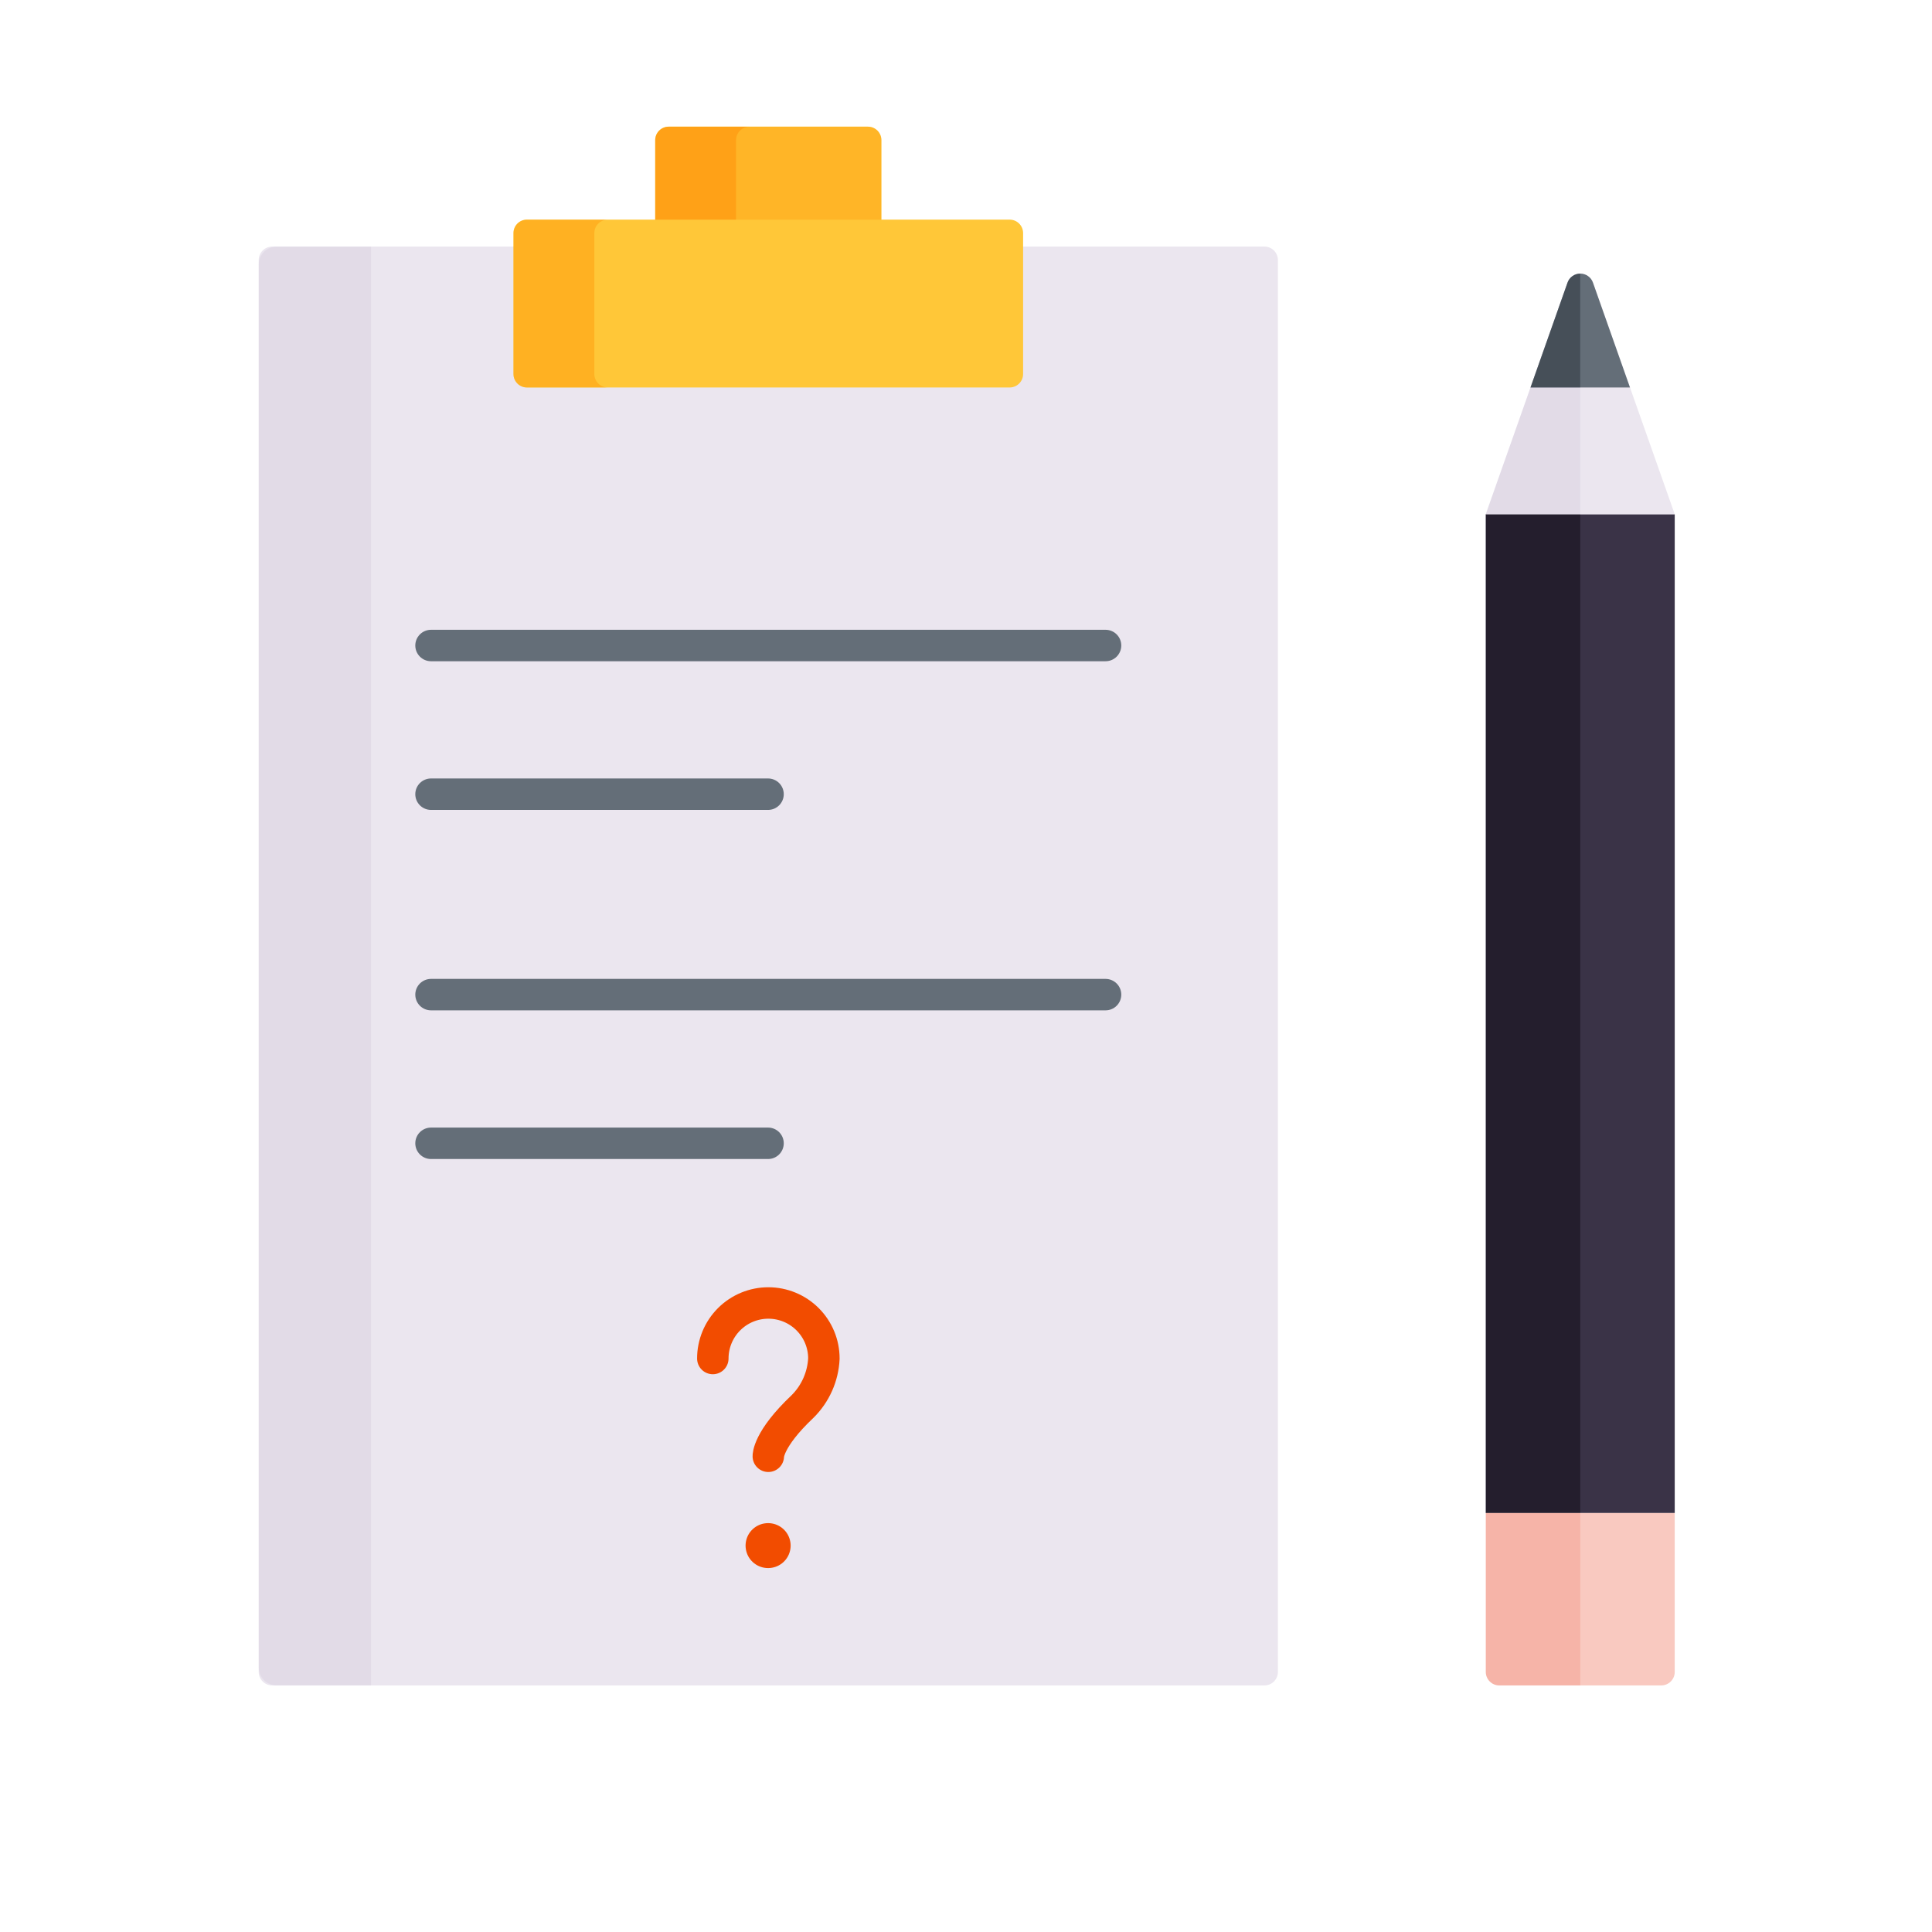
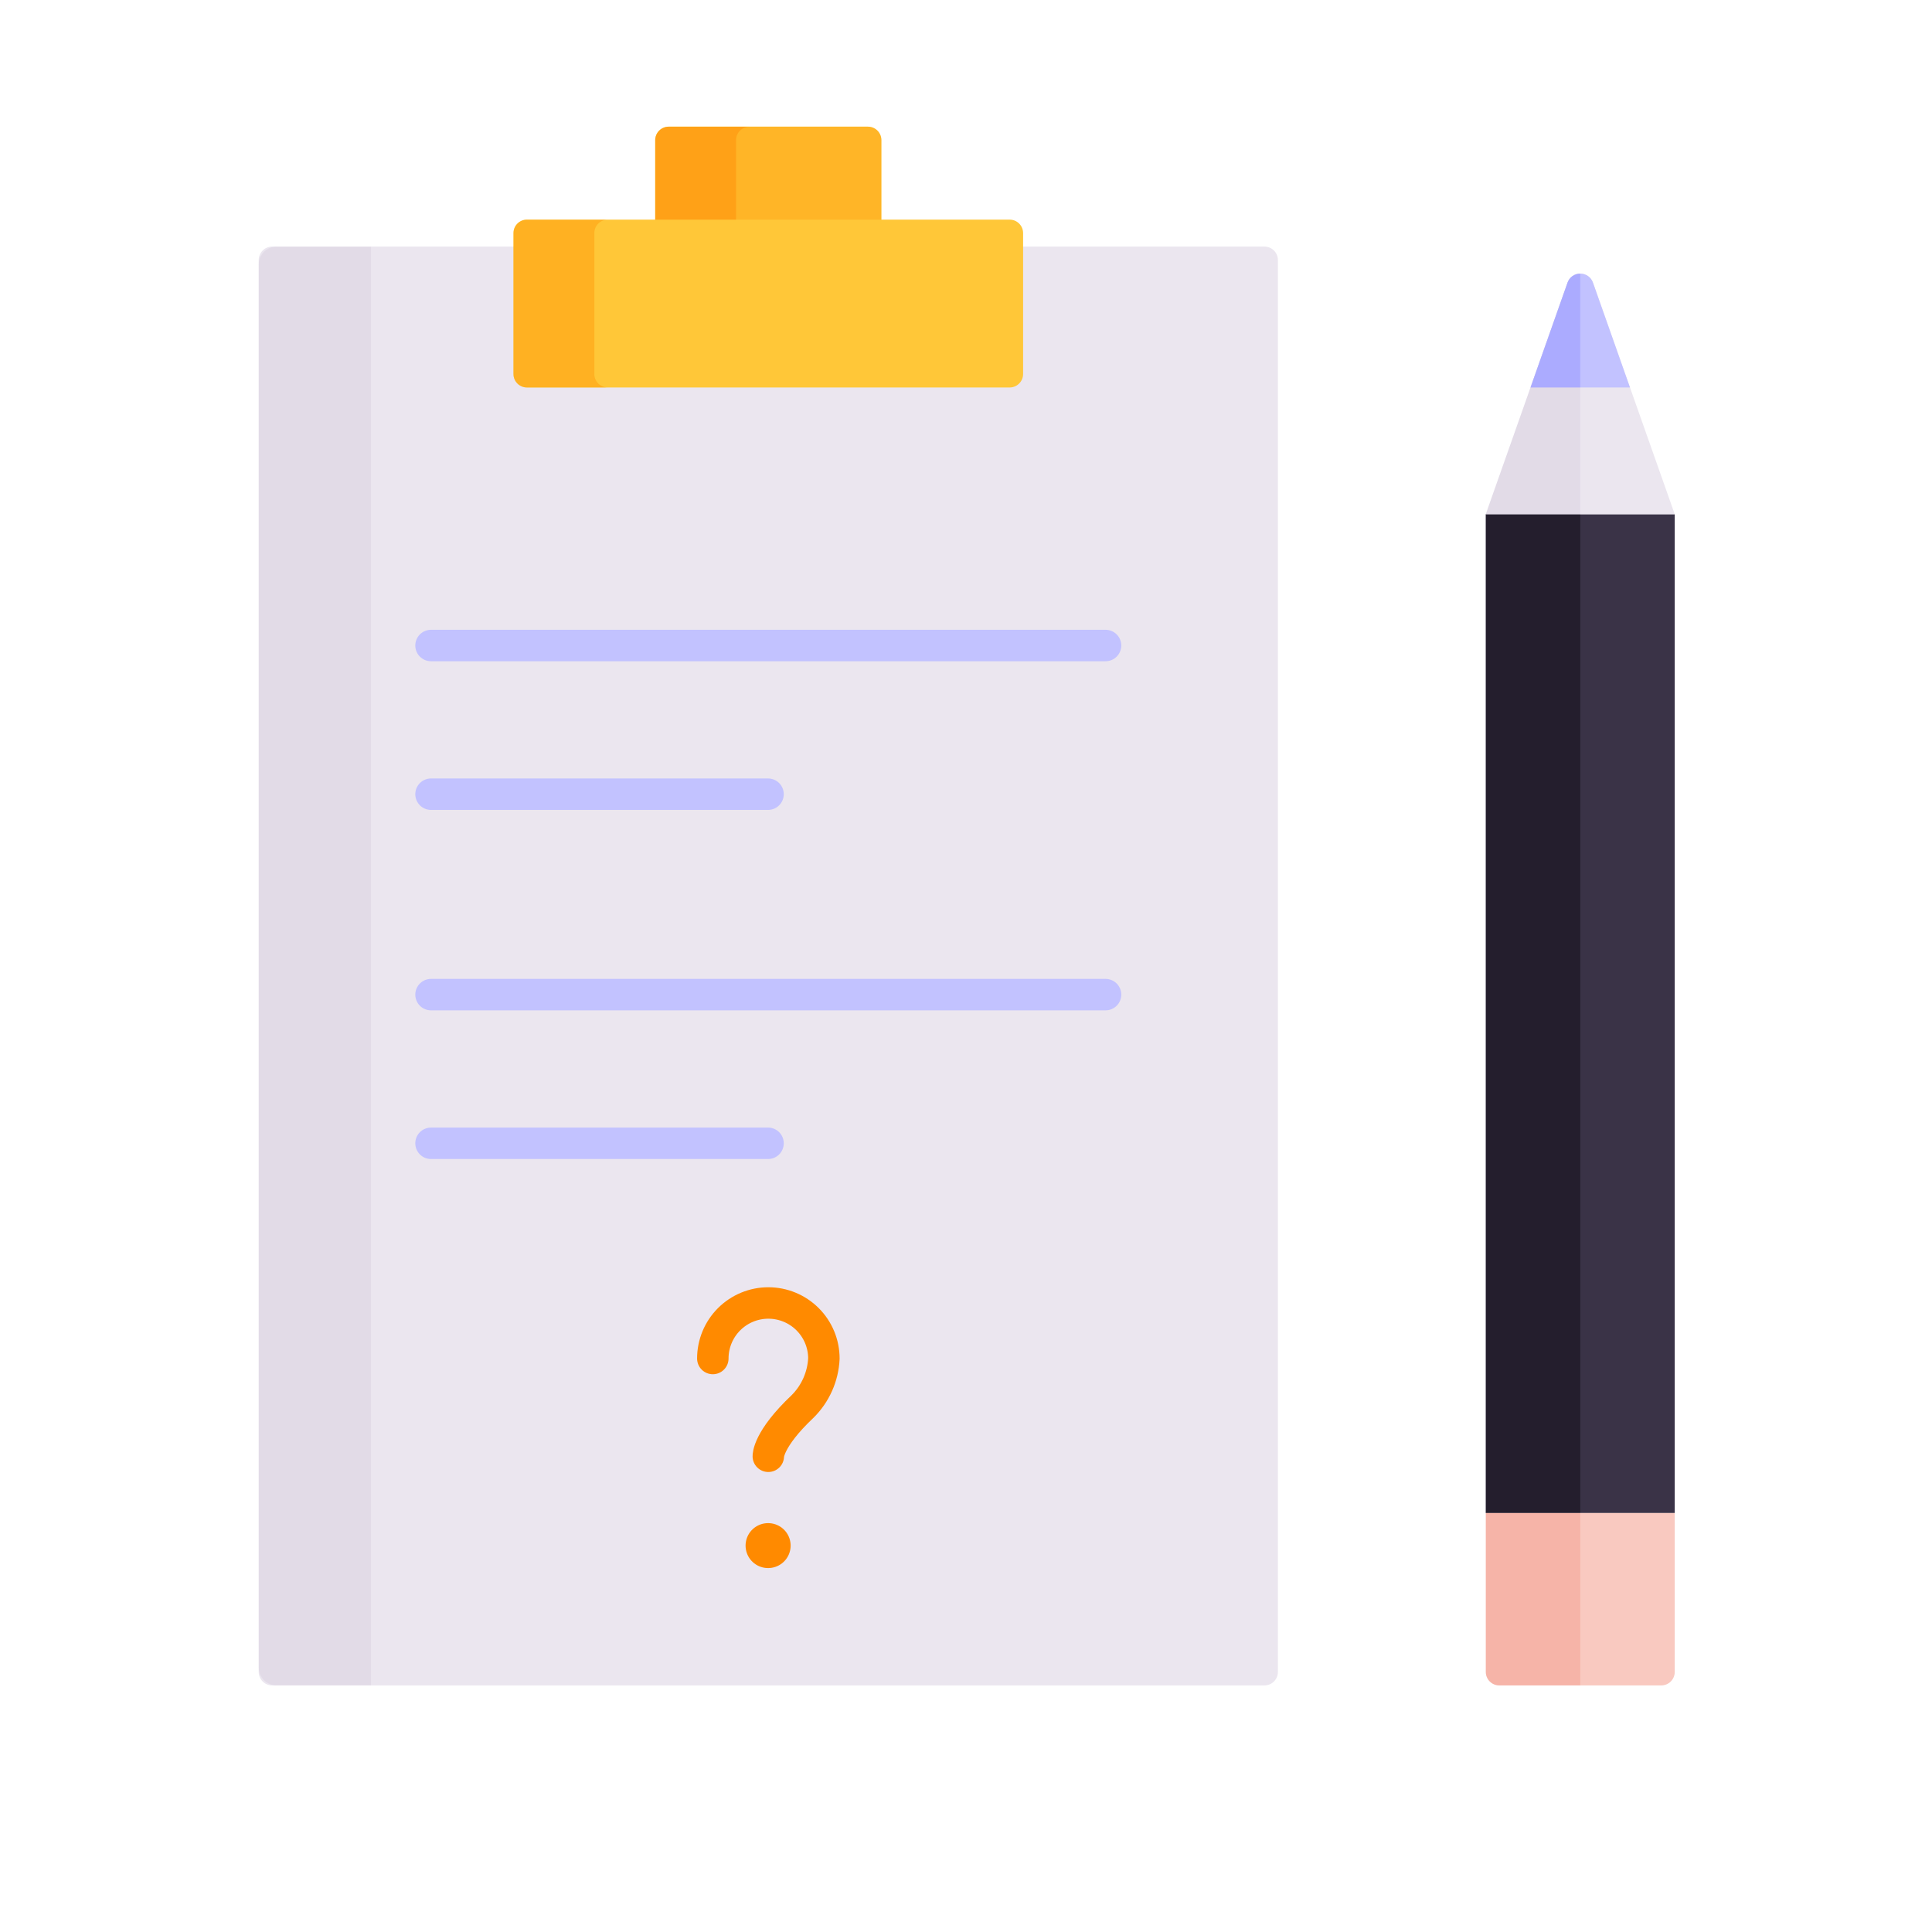
<svg xmlns="http://www.w3.org/2000/svg" width="430" height="430" viewBox="0 0 430 430" fill="none">
  <path d="M281.42 54.88H60.58C58.923 54.88 57.58 56.223 57.58 57.88V372.12C57.58 373.777 58.923 375.12 60.58 375.12H281.42C283.077 375.12 284.42 373.777 284.42 372.12V57.88C284.42 56.223 283.077 54.88 281.42 54.88Z" fill="#EBE6EF" />
-   <path d="M171 324.12C171 324.12 170.85 320.38 178.61 313.05C181.48 310.209 183.179 306.394 183.37 302.36C183.37 299.082 182.068 295.938 179.75 293.62C177.432 291.302 174.288 290 171.01 290C167.732 290 164.588 291.302 162.27 293.62C159.952 295.938 158.65 299.082 158.65 302.36" stroke="#F24C00" stroke-width="7" stroke-linecap="round" stroke-linejoin="round" />
-   <path d="M170.94 344H170.97" stroke="#F24C00" stroke-width="10" stroke-linecap="round" stroke-linejoin="round" />
-   <path d="M246.06 143.67H95.93" stroke="#646E78" stroke-width="7" stroke-linecap="round" stroke-linejoin="round" />
-   <path d="M170.94 176.76H95.93" stroke="#646E78" stroke-width="7" stroke-linecap="round" stroke-linejoin="round" />
-   <path d="M246.06 221.37H95.93" stroke="#646E78" stroke-width="7" stroke-linecap="round" stroke-linejoin="round" />
-   <path d="M170.94 254.46H95.93" stroke="#646E78" stroke-width="7" stroke-linecap="round" stroke-linejoin="round" />
+   <path d="M171 324.12C171 324.12 170.85 320.38 178.61 313.05C181.48 310.209 183.179 306.394 183.37 302.36C183.37 299.082 182.068 295.938 179.75 293.62C177.432 291.302 174.288 290 171.01 290C167.732 290 164.588 291.302 162.27 293.62C159.952 295.938 158.65 299.082 158.65 302.36" stroke="#FF8A00" stroke-width="7" stroke-linecap="round" stroke-linejoin="round" />
+   <path d="M170.94 344H170.97" stroke="#FF8A00" stroke-width="10" stroke-linecap="round" stroke-linejoin="round" />
+   <path d="M246.06 143.67H95.93" stroke="#C2C2FF" stroke-width="7" stroke-linecap="round" stroke-linejoin="round" />
+   <path d="M170.94 176.76H95.93" stroke="#C2C2FF" stroke-width="7" stroke-linecap="round" stroke-linejoin="round" />
+   <path d="M246.06 221.37H95.93" stroke="#C2C2FF" stroke-width="7" stroke-linecap="round" stroke-linejoin="round" />
+   <path d="M170.94 254.46H95.93" stroke="#C2C2FF" stroke-width="7" stroke-linecap="round" stroke-linejoin="round" />
  <path d="M330.69 336.75V114.45H372.74V336.75" fill="#3A3347" />
  <g style="mix-blend-mode:multiply" opacity="0.5">
    <path d="M330.69 114.45V336.75H351.715V114.45H330.69Z" fill="#3A3347" />
  </g>
  <path d="M354.54 62.89L372.74 114.45H330.68L348.88 62.89C349.086 62.304 349.469 61.796 349.976 61.437C350.483 61.078 351.089 60.886 351.71 60.886C352.331 60.886 352.937 61.078 353.444 61.437C353.951 61.796 354.334 62.304 354.54 62.89Z" fill="#EBE6EF" />
  <g style="mix-blend-mode:multiply" opacity="0.5">
    <path d="M348.88 62.89L330.68 114.45H351.71V60.886C351.089 60.886 350.483 61.078 349.976 61.437C349.469 61.796 349.086 62.304 348.88 62.89Z" fill="#EBE6EF" />
  </g>
  <path d="M372.74 336.75V372.12C372.74 372.916 372.424 373.679 371.861 374.241C371.299 374.804 370.536 375.12 369.74 375.12H333.69C332.894 375.12 332.131 374.804 331.569 374.241C331.006 373.679 330.69 372.916 330.69 372.12V336.75" fill="#F9C9C0" />
  <g style="mix-blend-mode:multiply" opacity="0.5">
    <path d="M331.569 374.241C332.131 374.804 332.894 375.12 333.69 375.12H351.715V336.75H330.69V372.12C330.69 372.916 331.006 373.679 331.569 374.241Z" fill="#F9C9C0" />
  </g>
  <path d="M148.83 28.19H193.17C193.966 28.19 194.729 28.506 195.291 29.069C195.854 29.631 196.17 30.394 196.17 31.19V56.88H145.83V31.19C145.83 30.394 146.146 29.631 146.709 29.069C147.271 28.506 148.034 28.19 148.83 28.19Z" fill="#FFC738" />
  <g style="mix-blend-mode:multiply" opacity="0.4">
    <path d="M148.83 28.19H193.17C193.966 28.19 194.729 28.506 195.291 29.069C195.854 29.631 196.17 30.394 196.17 31.19V56.88H145.83V31.19C145.83 30.394 146.146 29.631 146.709 29.069C147.271 28.506 148.034 28.19 148.83 28.19V28.19Z" fill="#FFC738" />
  </g>
  <path d="M224.71 48.88H117.28C115.623 48.88 114.28 50.223 114.28 51.88V83.24C114.28 84.897 115.623 86.24 117.28 86.24H224.71C226.367 86.24 227.71 84.897 227.71 83.24V51.88C227.71 50.223 226.367 48.88 224.71 48.88Z" fill="#FFC738" />
-   <path d="M362.78 86.24H340.64L348.88 62.9C349.086 62.314 349.469 61.806 349.976 61.447C350.483 61.088 351.089 60.895 351.71 60.895C352.331 60.895 352.937 61.088 353.444 61.447C353.951 61.806 354.334 62.314 354.54 62.9L362.78 86.24Z" fill="#646E78" />
+   <path d="M362.78 86.24H340.64L348.88 62.9C349.086 62.314 349.469 61.806 349.976 61.447C350.483 61.088 351.089 60.895 351.71 60.895C352.331 60.895 352.937 61.088 353.444 61.447C353.951 61.806 354.334 62.314 354.54 62.9L362.78 86.24Z" fill="#C2C2FF" />
  <g style="mix-blend-mode:multiply" opacity="0.5">
-     <path d="M351.71 60.895C351.089 60.895 350.483 61.088 349.976 61.447C349.469 61.806 349.086 62.314 348.88 62.9L340.64 86.24H351.71V60.895Z" fill="#646E78" />
+     <path d="M351.71 60.895C351.089 60.895 350.483 61.088 349.976 61.447C349.469 61.806 349.086 62.314 348.88 62.9L340.64 86.24H351.71V60.895Z" fill="#C2C2FF" />
  </g>
  <g style="mix-blend-mode:multiply" opacity="0.5">
    <path d="M82.58 54.88V375.12H61.58C60.519 375.12 59.502 374.698 58.752 373.948C58.002 373.198 57.58 372.181 57.58 371.12V58.88C57.58 57.819 58.002 56.802 58.752 56.051C59.502 55.301 60.519 54.88 61.58 54.88H82.58Z" fill="#EBE6EF" />
  </g>
  <g style="mix-blend-mode:multiply" opacity="0.5">
    <path d="M166.82 28.2C166.025 28.2 165.262 28.516 164.699 29.079C164.136 29.641 163.82 30.404 163.82 31.2V48.88H145.82V31.2C145.82 30.404 146.136 29.641 146.699 29.079C147.262 28.516 148.025 28.2 148.82 28.2H166.82Z" fill="#FFC738" />
  </g>
  <g style="mix-blend-mode:multiply" opacity="0.5">
    <path d="M135.28 86.24H117.28C116.485 86.24 115.722 85.924 115.159 85.361C114.596 84.799 114.28 84.035 114.28 83.24V51.88C114.28 51.084 114.596 50.321 115.159 49.759C115.722 49.196 116.485 48.88 117.28 48.88H135.28C134.485 48.88 133.722 49.196 133.159 49.759C132.596 50.321 132.28 51.084 132.28 51.88V83.24C132.28 84.035 132.596 84.799 133.159 85.361C133.722 85.924 134.485 86.24 135.28 86.24Z" fill="#FFC738" />
  </g>
</svg>
